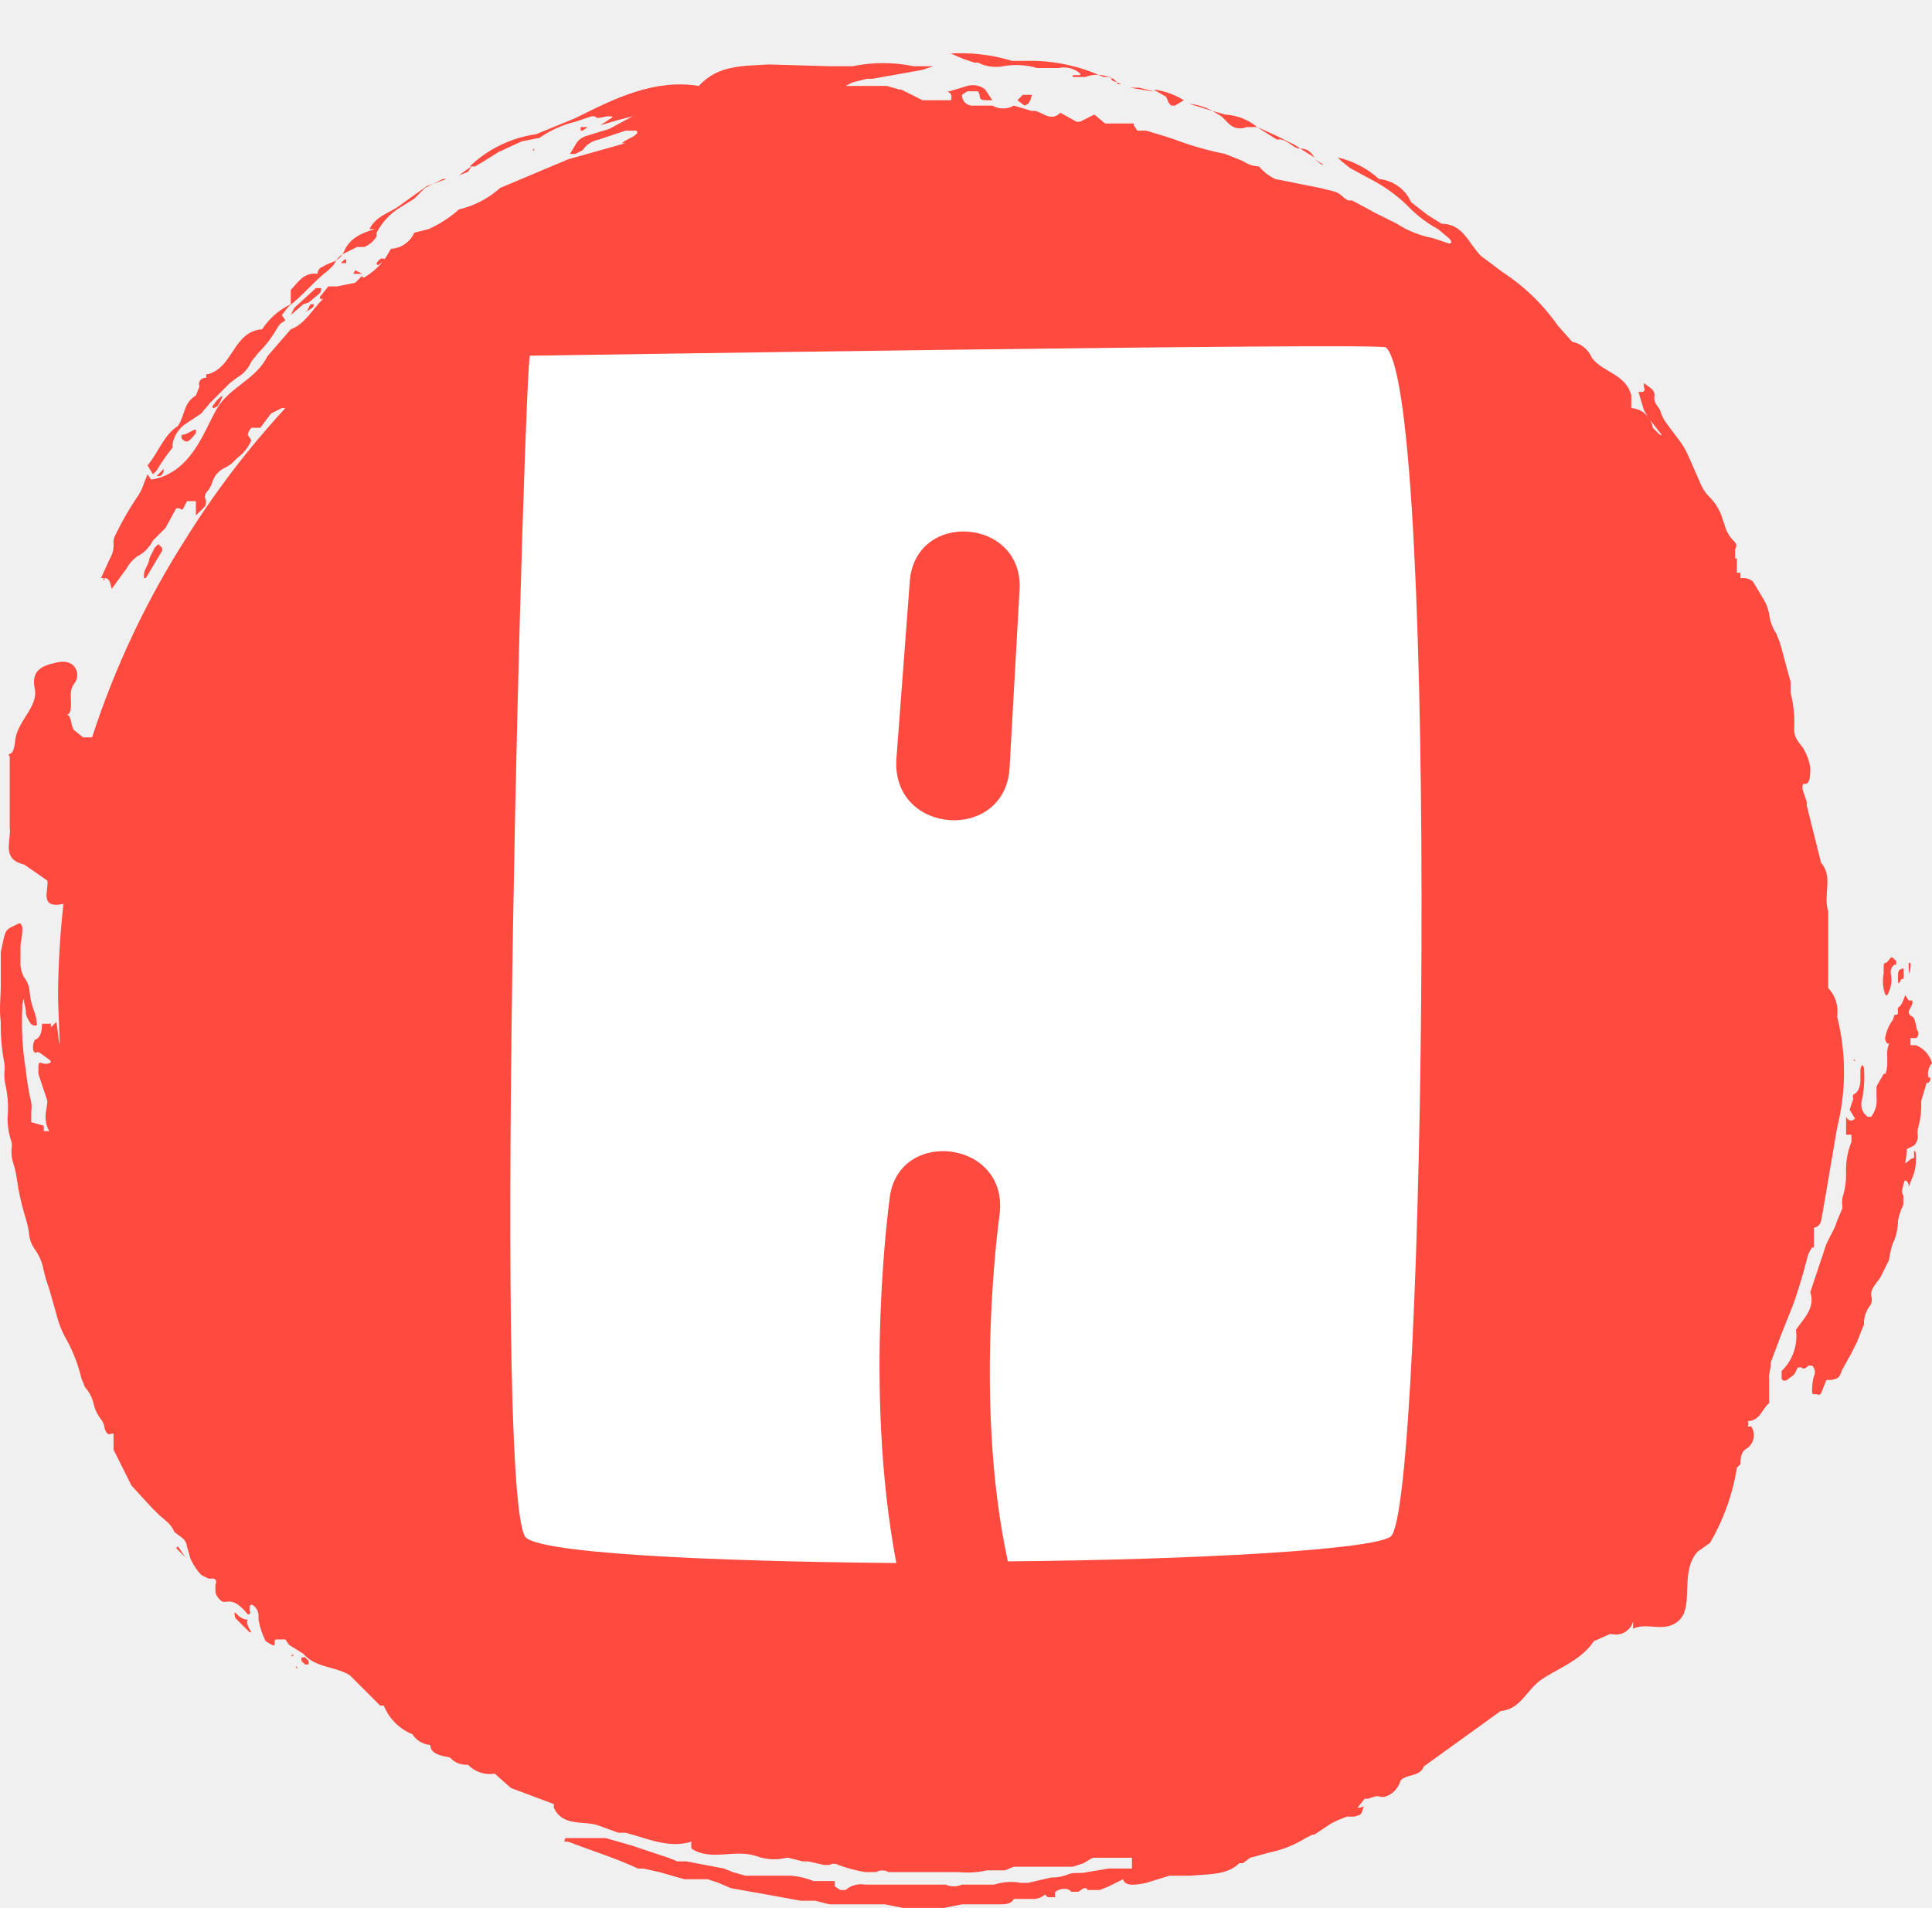
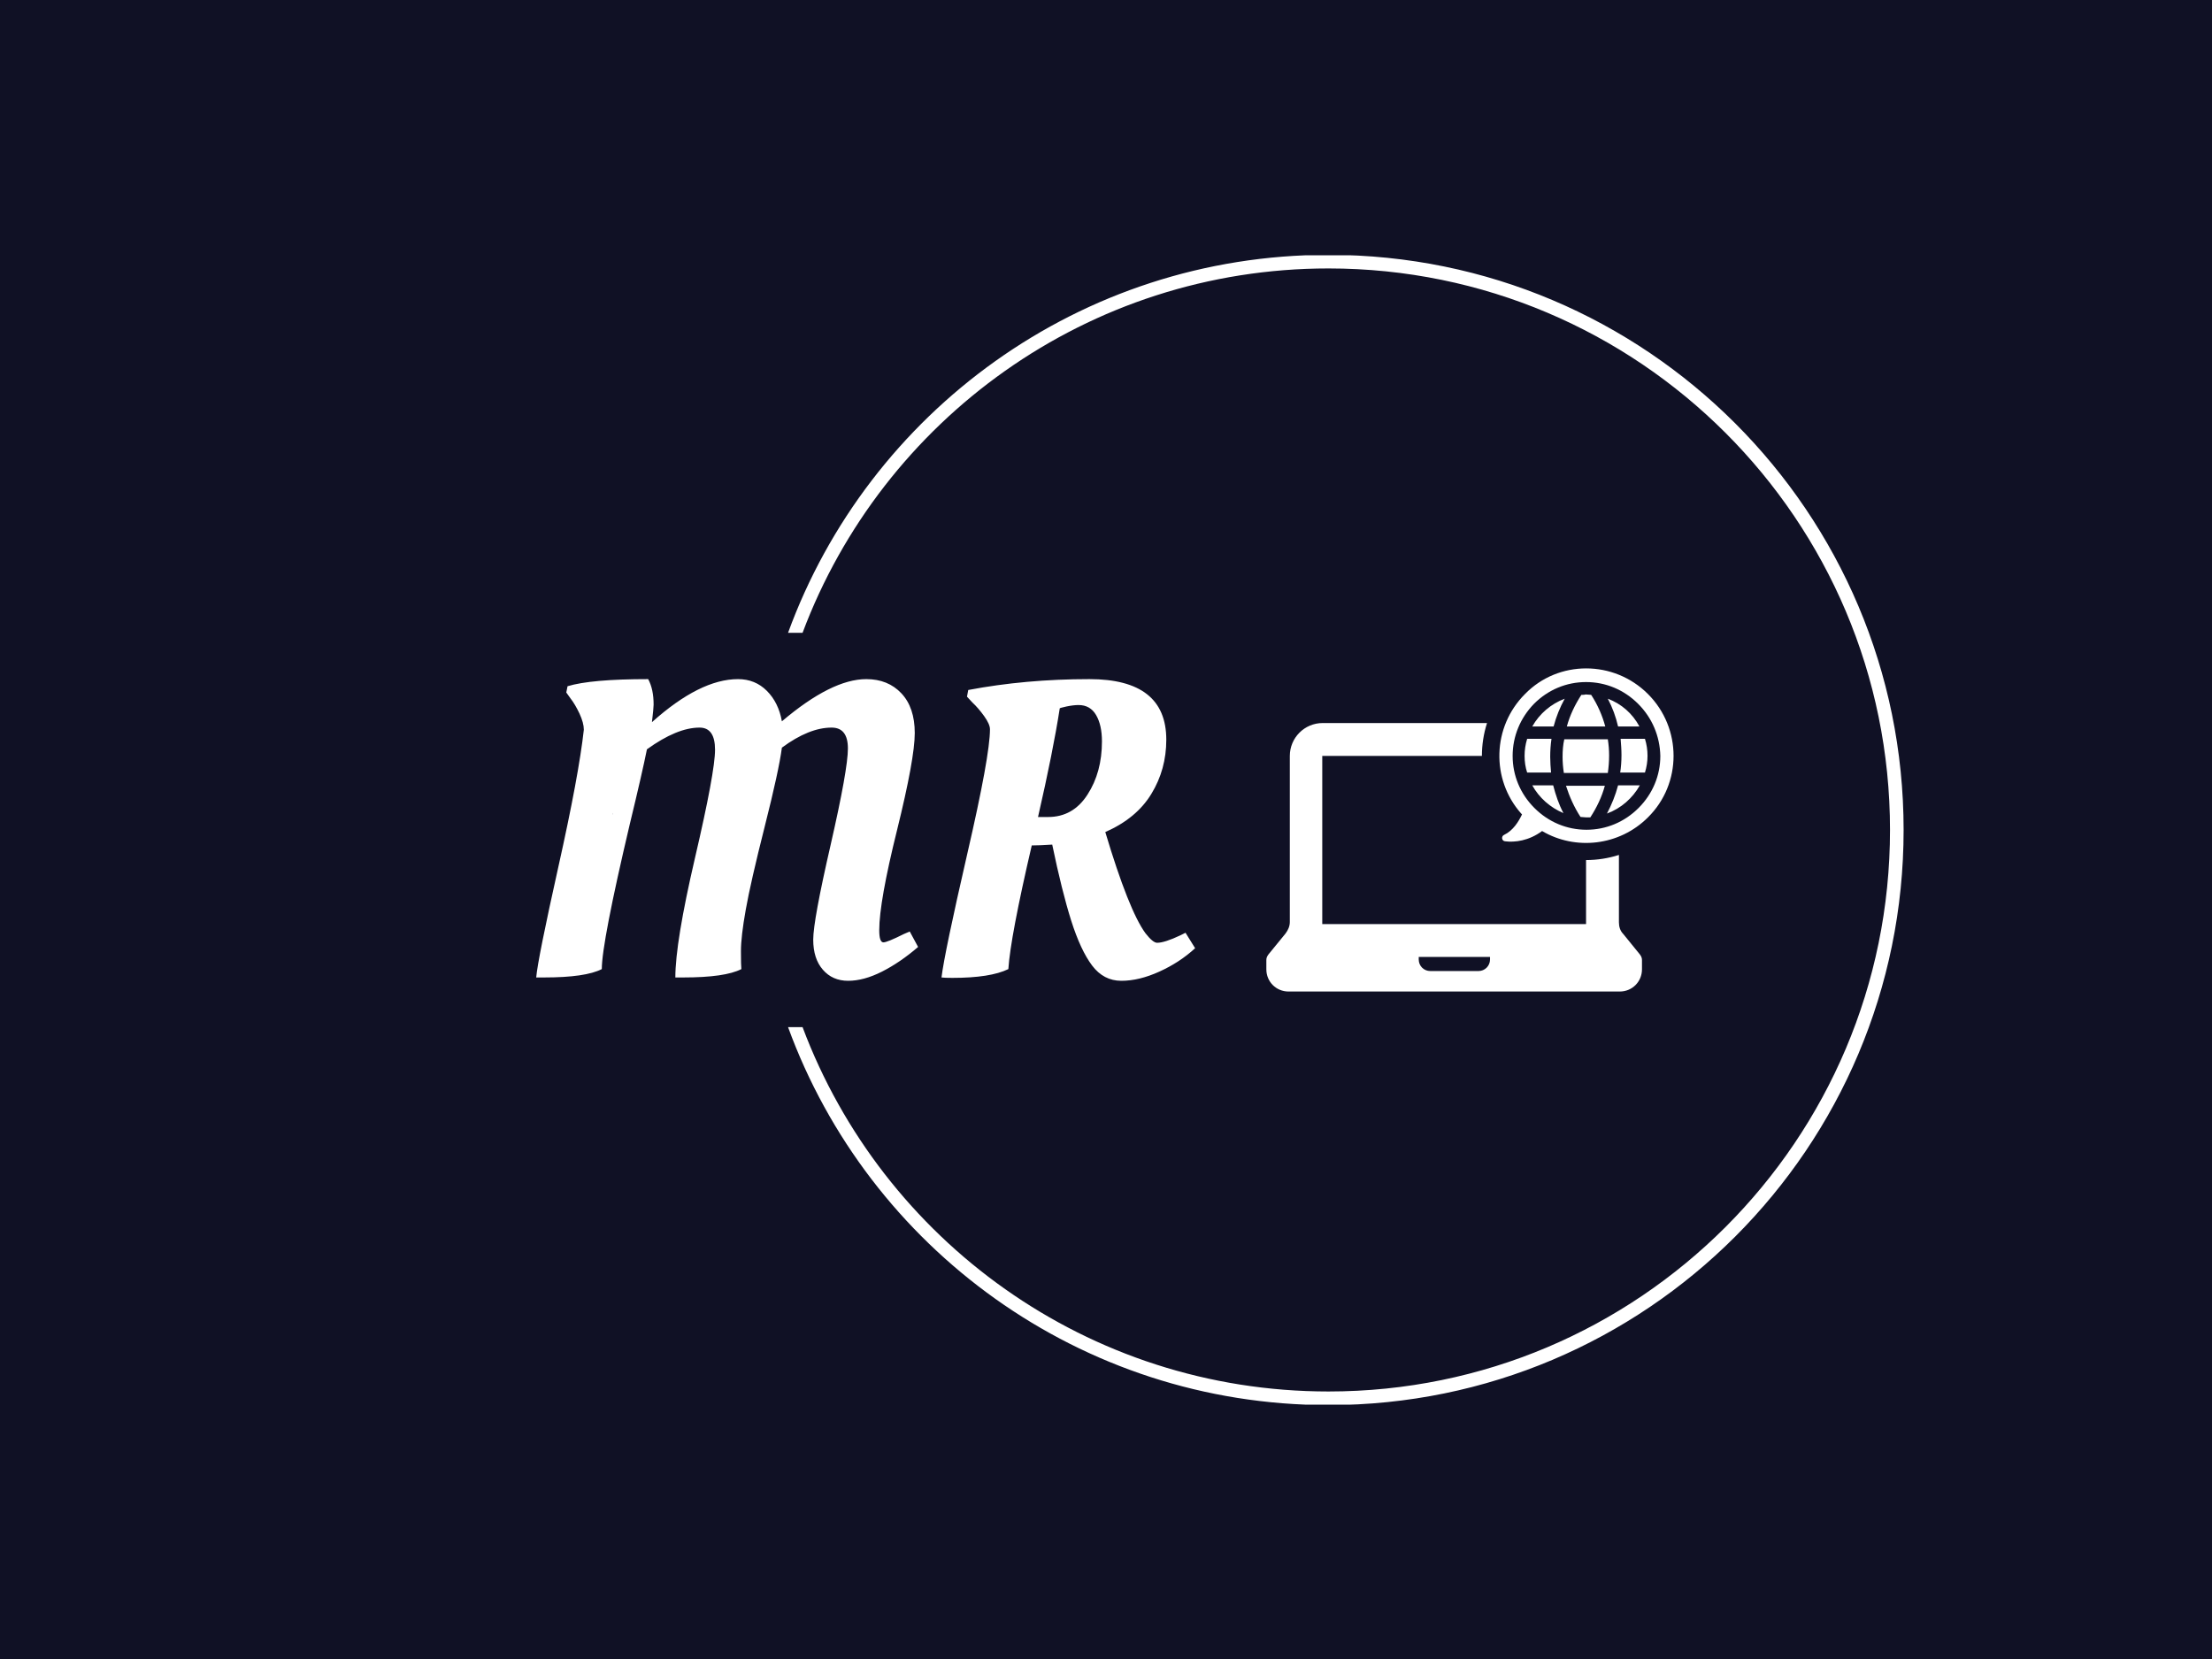
- <svg xmlns="http://www.w3.org/2000/svg" width="308.761" height="304.916" viewBox="0 0 106.008 104.687" class="css-1j8o68f" version="1.1" id="svg23">
-   <defs id="SvgjsDefs2684" />
-   <g id="SvgjsG2685" featurekey="rootContainer" transform="matrix(0.9820593,0,0,0.9820593,-0.05456052,0)" fill="#ff4a3f">
-     <g id="g17">
-       <path d="M19.8 15.3h.5l-.4-.2zm.5.1zm.8-.7c0 .1 0 .1.1.1l.4-.3c-.2-.1-.3-.1-.5.2zm.4-.2zm-4.1 2.3zm-.2.6l.3-.2c.1-.1.1-.2.1-.2h-.2l-.2.4c-.1-.1-.1 0 0 0zm2.2-2.9h-.1l-.2.2h.3zm-2.1 2.4l.6-.5c.1-.1.1-.2.1-.3h-.3l-1.2 1.1-.2.4.7-.6zm-1.1.8z" id="path3" />
-       <path d="M9.7 25v-.2a1.7 1.7 0 0 1 .7-1.1l.9-.6.5-.6.7-.7.4-.4.4-.3a1.9 1.9 0 0 0 .8-.9l.4-.5a5.9 5.9 0 0 0 1-1.3l.2-.3.3-.2-.2-.3.4-.5c.8-.6 1.4-1.4 2.2-2l.3-.3a1.4 1.4 0 0 1 .5-.6l.8-.4h.4a1.4 1.4 0 0 0 .7-.6V13a3.5 3.5 0 0 1 1.3-1.4l.8-.5.2-.2.4-.4 1-.5h.2l-1.1.4-1.4 1c-.6.5-1.4.6-1.8 1.4h.3c-.7.2-1.4.5-1.7 1.2s-.8.6-1.2.9a.4.4 0 0 0-.3.4c-.8-.1-1.1.5-1.5.9v.8a3.9 3.9 0 0 0-1.6 1.4c-1.6.1-1.6 2.1-3 2.5h-.1a.2.2 0 0 0 0 .2c-.3 0-.5.2-.4.5l-.2.5c-.7.4-.6 1.1-1 1.7-.8.5-1.1 1.5-1.7 2.2l.3.5.2-.2a11.6 11.6 0 0 1 .9-1.3zM53.9 3.3l.6.2h.2a2.2 2.2 0 0 0 1.4.2 4.1 4.1 0 0 1 1.9.1h1.2a1.4 1.4 0 0 1 1.2.3.1.1 0 0 1 0 .1H60a.1.1 0 0 0 0 .1h.7a1.8 1.8 0 0 1 1.3 0c.2 0 .1.1.2.2l.5.2h-.2c-.2-.4-.5-.4-.8-.4a9.7 9.7 0 0 0-4.3-.9h-.8A9.8 9.8 0 0 0 53 3h.2zm7.3 3.1zM50.3 4.7zm10.9 1.7h.2-.2zM19 14.7zm32.1-10zm17.6 2.2a.9.9 0 0 0 1 .2h.6a3.1 3.1 0 0 0-1.8-.7l-.7-.2.5.3zm-3.4-1.3c0 .1.1.2.2.3h.2l.5-.3a4.2 4.2 0 0 0-1.7-.6l.7.4zm7.4 2.7l.8.5c-.2-.3-.4-.5-.8-.5z" id="path5" />
-       <path d="M99 76.1l.6-1.6.6-1.5c.2-.5.6-1.8.8-2.6a1.7 1.7 0 0 1 .3-.7h.1v-1.1c.5-.1.4-.6.5-.9l.8-4.7a12.7 12.7 0 0 0 0-6.2 1.9 1.9 0 0 0-.5-1.6v-4.3c-.3-.9.3-1.9-.4-2.7L101 45a.4.4 0 0 0 0-.2l-.2-.6a.5.5 0 0 1 0-.4h.1c.3 0 .3-.5.3-.9a3 3 0 0 0-.4-1.1l-.3-.4a1.1 1.1 0 0 1-.2-.7 6.7 6.7 0 0 0-.2-2v-.6c-.2-.7-.4-1.5-.6-2.2l-.2-.5a2.5 2.5 0 0 1-.4-1.1 2.5 2.5 0 0 0-.3-.8l-.6-1a.8.8 0 0 0-.6-.2h-.1V32h-.2v-.8H97V31a.4.4 0 0 0 0-.1v-.2c.1-.2.1-.3-.1-.5a1.8 1.8 0 0 1-.4-.6l-.2-.6a2.9 2.9 0 0 0-.7-1.2 2.2 2.2 0 0 1-.5-.7l-.7-1.6a4.3 4.3 0 0 0-.6-1l-.6-.8a2.4 2.4 0 0 1-.4-.8l-.2-.3a.6.6 0 0 1-.1-.5.5.5 0 0 0-.2-.4l-.4-.3v.2c.1.2 0 .3-.1.3h-.2l.3 1 .3.5.7.9h-.1l-.2-.2-.2-.2a1.3 1.3 0 0 0-1.2-1.1v-.7c-.3-1.2-1.6-1.3-2.2-2.1a1.5 1.5 0 0 0-1.1-.9l-.8-.9a11.3 11.3 0 0 0-3.1-3l-.8-.6-.4-.3c-.7-.7-1-1.8-2.2-1.8l-.8-.5-.9-.7a2.2 2.2 0 0 0-1.8-1.3 5.1 5.1 0 0 0-2.3-1.2l.2.2.5.4 1.3.7a8.5 8.5 0 0 1 2.1 1.6 6.8 6.8 0 0 0 1.5 1.1l.6.5c.1.1.2.2.1.3H81l-.9-.3a5.6 5.6 0 0 1-2-.8l-1.2-.6-1.3-.7h-.2c-.3-.1-.4-.4-.8-.5l-.8-.2-2.5-.5a2.6 2.6 0 0 1-.9-.7 1.7 1.7 0 0 1-.9-.3l-1-.4a18.1 18.1 0 0 1-2.8-.8l-.6-.2-1-.3h-.5l-.2-.3v-.1h-1.6l-.6-.5-.4.2-.4.2h-.2l-.9-.5c-.6.6-1.1-.2-1.6-.1l-1-.3a1.2 1.2 0 0 1-1.2 0h-1.2a.6.6 0 0 1-.5-.6l.3-.2h.6a.7.7 0 0 1 .1.3c0 .2.2.2.5.2h.2l-.4-.6a1.1 1.1 0 0 0-1-.2l-1 .3H53c.3.2.2.3.2.5h-1.6l-.4-.2-.8-.4h-.1l-.7-.2h-2.3l.4-.2.8-.2h.3l1.7-.3 1.1-.2.6-.2h-1.1a8.4 8.4 0 0 0-3.4 0h-1.3L43 3.6c-1.4.1-2.8 0-3.9 1.2-2.5-.4-4.7.7-6.9 1.8l-2.2.9a6.7 6.7 0 0 0-3.7 1.8h.3l.5-.3.8-.5 1.3-.6 1-.2a6 6 0 0 1 2-.9l.9-.3h.2c.1.2.5 0 .7 0h.2c.1 0 .1.1 0 .1l-.6.4 1-.3.8-.2-1.3.7-1.3.4a1 1 0 0 0-.6.5l-.3.5h.3l.4-.2a1.4 1.4 0 0 1 .9-.6l1.5-.5h.5a.1.1 0 0 1 .1.2c-.2.2-.6.3-.8.5h.2l-3.2.9-3.8 1.6a5.2 5.2 0 0 1-2.3 1.2 6.6 6.6 0 0 1-1.7 1.1l-.8.2a1.5 1.5 0 0 1-1.3.9l-.3.5a3.7 3.7 0 0 1-1.2 1.1h-.1v-.1l-.2.2-.2.2-1 .2h-.5l-.4.5c-.1.1-.1.2 0 .2h.1c-.6.6-1 1.4-1.8 1.7L15 19.9c-.6 1.2-1.8 1.6-2.6 2.6s-1.4 3.9-3.9 4.3l-.2-.3-.2.5a2.7 2.7 0 0 1-.4.8 16.9 16.9 0 0 0-1.2 2.1.8.8 0 0 0-.1.5 1.4 1.4 0 0 1-.2.8l-.5 1.1h.2c.3 0 .3.3.4.6l.8-1.1a2.2 2.2 0 0 1 .6-.7 2 2 0 0 0 .9-.9l.3-.3.4-.4.6-1.1h.2c.1.1.1.1.2 0l.2-.4h.5v.8l.5-.5a.5.5 0 0 0 0-.5.4.4 0 0 1 .1-.3 1.5 1.5 0 0 0 .3-.5 1.3 1.3 0 0 1 .8-.9l.3-.2.3-.3a2.4 2.4 0 0 0 .8-1l-.2-.3c0-.1.1-.3.2-.4h.5l.6-.8.6-.3h.2a48.8 48.8 0 0 0-5.5 7.2h-.1.1a48.4 48.4 0 0 0-5.3 11.2h-.5l-.5-.4c-.2-.2-.1-.7-.4-.9h.1c.3-.5-.1-1.2.3-1.7s.1-1.4-.9-1.2-1.5.5-1.3 1.5-1 1.8-1.1 2.9-.5.5-.3.9v3.9c.1.8-.5 1.8.8 2.1l1.3.9c.1.5-.5 1.6.9 1.3a49.2 49.2 0 0 0-.3 5c0 1.1.1 2.2.1 3.3v-.4c-.1-.4-.1-.8-.2-1.3l-.3.3v-.2h-.5c0 .5-.1.8-.4.9a.9.9 0 0 0-.1.5c0 .1.1.3.2.2s.4.2.7.4-.2.3-.4.2-.2.1-.2.3v.3l.5 1.5c0 .3-.1.6-.1.9a1.7 1.7 0 0 0 .2.8h-.3v-.3l-.7-.2v-.6a1.5 1.5 0 0 0 0-.5 14.6 14.6 0 0 1-.3-1.8 16.6 16.6 0 0 1-.2-3.5.9.9 0 0 1 .1-.5v.2a2.9 2.9 0 0 1 .1.5.8.8 0 0 0 .1.4c.1.2.2.4.4.4s.1-.1.1-.2a2.1 2.1 0 0 0-.1-.5 4.2 4.2 0 0 1-.3-1.3 1.5 1.5 0 0 0-.3-.7 1.6 1.6 0 0 1-.2-.9v-.8c0-.3.1-.6.1-.9a.5.5 0 0 0-.1-.4h-.1c-.8.4-.7.2-1 1.6V55c0 .7-.1 1.4 0 2.1a10.8 10.8 0 0 0 .2 2.3 1.8 1.8 0 0 1 0 .5 3.1 3.1 0 0 0 .1.9 5.9 5.9 0 0 1 .1 1.3 3.9 3.9 0 0 0 .2 1.7 1.2 1.2 0 0 1 0 .4 2.1 2.1 0 0 0 .1.8 4.9 4.9 0 0 1 .2.9 14 14 0 0 0 .5 2.2 5 5 0 0 1 .2 1 1.7 1.7 0 0 0 .3.7 2.9 2.9 0 0 1 .5 1.2 8.5 8.5 0 0 0 .3 1l.4 1.4a5.4 5.4 0 0 0 .6 1.5 8.5 8.5 0 0 1 .8 2.1l.2.5a2.1 2.1 0 0 1 .5 1 2.1 2.1 0 0 0 .4.8 1 1 0 0 1 .2.5c.1.3.2.4.4.3h.1v.9l.5 1 .5 1 1.1 1.2.4.4c.3.3.7.5.9 1l.4.3a.7.7 0 0 1 .3.5l.2.7a3.3 3.3 0 0 0 .6.9l.4.2h.3a.2.2 0 0 1 .1.3 2.5 2.5 0 0 0 0 .5.9.9 0 0 0 .4.5h.2c.4-.1.8.2 1.2.7h.1c0-.1.1-.1 0-.2v-.2c0-.1.1-.2.2-.1a.7.7 0 0 1 .3.6v.2a4.3 4.3 0 0 0 .4 1.2c.5.3.5.3.5.1s0-.2.2-.2h.4l.2.3.8.5c.7.8 1.8.7 2.6 1.2l1.7 1.7h.2a2.9 2.9 0 0 0 1.6 1.6 1.3 1.3 0 0 0 1 .6c0 .5.6.6 1.1.7a1.2 1.2 0 0 0 .8.4h.2a1.7 1.7 0 0 0 1.5.5l.9.8 2.4.9v.2c.5 1.1 1.7.7 2.5 1l1.1.4h.4c1.2.3 2.4.9 3.7.5a.7.7 0 0 0 0 .4c1.1.7 2.4 0 3.6.4a2.9 2.9 0 0 0 1.7.1h.1l.8.2h.3l.9.2h.3a.5.5 0 0 1 .5 0 7.9 7.9 0 0 0 1.5.4h.6a.7.7 0 0 1 .7 0h3.9a5 5 0 0 0 1.6-.1h1l.5-.2H60l.6-.2.5-.3h2.2v.6H62l-1.2.2c-.4.1-.7 0-1 .1a2.4 2.4 0 0 1-1 .2l-1.3.3h-.4a3.1 3.1 0 0 0-1.5.1h-1.8a1.1 1.1 0 0 1-.9 0h-4.5a1.3 1.3 0 0 0-1.1.3H47l-.3-.2v-.3h-1.2a4.1 4.1 0 0 0-1.3-.3h-2.5l-.7-.2-.5-.2-2.1-.4h-.5l-.5-.2-2.1-.7-1.4-.4h-2.2c-.1 0-.1.1-.1.2h.2c1.3.5 2.6.9 3.9 1.5h.3l.9.2 1.4.4h1.3l.6.2.7.3 1.7.3 1.1.2 1.1.2h.8l.8.2h3.1l1 .2h2.3l1-.2H56c.4 0 .6-.1.7-.3h1a1 1 0 0 0 .8-.3c-.1.1 0 .1.1.2h.4v-.2c0-.1 0-.1.2-.2s.6-.1.7.1h.4l.3-.2c.2 0 .2 0 .2.1h.7l.5-.2.8-.4c.1.3.4.4 1.3.2l1.3-.4h1.2c.9-.1 2 0 2.7-.7h.2l.4-.3 1.1-.3a6.1 6.1 0 0 0 2-.8l.4-.2h.1l.9-.6.4-.2.5-.2h.4c.4-.1.4-.1.5-.4s0-.1-.2-.1h-.1l.4-.5h.2c.3-.1.5-.2.7-.1h.2a1.3 1.3 0 0 0 .9-.9c.3-.4 1.1-.2 1.3-.8l4.3-3.1c1.1-.1 1.4-1.1 2.2-1.7s2.3-1.1 3-2.2l.9-.4h.1a1 1 0 0 0 1.2-.7v.4c.8-.4 1.8.3 2.6-.5s0-2.7 1-3.8l.7-.5a12.1 12.1 0 0 0 1.5-4.2l.2-.2c0-.3 0-.7.4-.9a.9.9 0 0 0 .2-1.2h-.2a.3.3 0 0 0 0-.3c.7 0 .8-.7 1.2-1V77a.5.5 0 0 1 0-.2 3.8 3.8 0 0 0 .1-.7zM5.9 32.2z" id="path7" />
-       <path d="M26.4 9.3l-.3.2-.4.3.5-.2zm6.1-2h.1l.3-.2h-.4zm-2.6 1l-.1.1h.1v-.1zm-1.5 1.4zm1.3-.2zm-6.3 3.1zM9.2 26.2l-.4.4H9a.4.4 0 0 0 .2-.4zm3-3.5a2.1 2.1 0 0 0 .3-.6 1.5 1.5 0 0 0-.5.5c-.1.1-.1.2 0 .2zM11 24.2V24c-.2 0-.5.3-.8.3v.2c.3.3.4.2.8-.3zm3 66.2zM73.9 9.2h.1l-.5-.3zm-2.5-1.4c.5-.1.8.4 1.2.5h.1l-.3-.2-1-.5-1.1-.5.3.2zM52.8 3.1zm11.7 2h-.1l-1.2-.2h.5zm2 .7l1.3.4a3.3 3.3 0 0 0-1.3-.4zm-9 0a1 1 0 0 0 .2-.5h-.5l-.3.3.4.3zm9 1.6zM49.9 4.2zm2.9.7zM48.5 4zm13.8 2.1a.5.5 0 0 0 0 .1zm44.8 52.3h-.3V58h.3c.1 0 .2-.3.1-.4s-.1-.7-.3-.8a.3.3 0 0 1-.2-.3l.2-.4a.4.4 0 0 0 0-.2h-.2l-.2-.3c-.1.3-.2.6-.4.7a.5.5 0 0 0 0 .2c0 .1 0 .2-.1.2h-.1a1.1 1.1 0 0 1-.1.3 2.3 2.3 0 0 0-.4.9.4.4 0 0 0 .1.4h.1a1.7 1.7 0 0 0-.1.8v.4a1.8 1.8 0 0 1-.1.5h-.1l-.4.7v.6a1.5 1.5 0 0 1-.3 1.1h-.2l-.2-.2a.9.9 0 0 1-.1-.8 6.5 6.5 0 0 0 .1-1.7c0-.1-.1-.2-.1-.2a.5.5 0 0 0-.1.3v.6c0 .2-.1.6-.3.7s-.1.2-.1.3l-.2.6.3.5c-.2.2-.4.1-.5-.1v1h.3v.4a4.2 4.2 0 0 0-.3 1.4 3.3 3.3 0 0 0 0 .4 4 4 0 0 1-.2 1.3 2 2 0 0 0 0 .6l-.3.7a3.2 3.2 0 0 1-.3.7l-.3.6-.9 2.7c.3.9-.4 1.5-.8 2.1a2.7 2.7 0 0 1-.8 2.3v.4c0 .1.1.2.3.1l.4-.3.2-.4h.2c.1.1.2.1.4-.1h.2a.5.5 0 0 1 .1.6 2.9 2.9 0 0 0-.1.8c0 .1 0 .2.1.2h.2c.1.1.2 0 .3-.3l.2-.5h.3c.4-.1.4-.1.6-.6l.5-.9.3-.6.4-1a1.6 1.6 0 0 1 .3-1 .6.6 0 0 0 .1-.6c0-.2 0-.3.2-.6l.3-.4.5-1a4.7 4.7 0 0 1 .2-.9 3 3 0 0 0 .3-1.3 3.8 3.8 0 0 1 .3-.9v-.5c-.1-.2-.1-.2 0-.6s.1-.2.2-.2a.4.4 0 0 1 .1.3l.2-.5a2.3 2.3 0 0 0 .2-.9v-.3c0-.1 0-.3-.1-.3v.4c-.2 0-.3.2-.5.3a6.4 6.4 0 0 0 .1-.8l.4-.2a.7.7 0 0 0 .2-.6 1.4 1.4 0 0 1 0-.3 4.8 4.8 0 0 0 .2-1.4v-.2l.3-1h.1a.3.3 0 0 0 .1-.3h-.1a.9.9 0 0 1 .2-.8 1.5 1.5 0 0 0-.9-1zm-1.2 7.8zm-.2-9.9zm0 0zM9.1 30.8a.3.3 0 0 0 0-.2l-.2-.2-.2.2-.3.6c0 .3-.3.6-.3.9v.2h.1zm96.3 24.8h.1a1.7 1.7 0 0 0 .2-1.2.5.5 0 0 1 .2-.5h.1v-.2l-.2-.2h-.1c-.1.1-.2.3-.3.3s-.1.1-.1.3v.3a2.2 2.2 0 0 0 .1 1.2zM13.2 90.1c-.1 0 0 .2 0 .3l.8.8h.1c-.2-.3-.3-.6-.2-.7a.9.9 0 0 1-.5-.2zm.8.3zm92.3-35.7h.1a2 2 0 0 0 0-.6c-.3.1-.3.1-.3.6s.1.1.2 0z" id="path9" />
-       <path d="M106.7 62a.6.6 0 0 0 .1-.5c0-.1-.1-.2-.1-.1h-.2v.2c0 .4.1.5.2.4zm.1-8.2h-.1v.6a1 1 0 0 0 .1-.6zM17.1 92.6h-.2v.2l.2.2h.2v-.2zm86.6-33.3c0-.1 0-.1-.1-.1zM9.9 86.5l.5.5-.4-.6z" id="path11" />
-       <circle cx="10.5" cy="87.1" transform="rotate(-24.8 10.4 87.159)" id="circle13" />
-       <path d="M9.7 30.1h-.1v.2-.2h.1zm83.2-6.6l-.2-.3h-.1zm-14.7 77.1zM5.9 32.2zm-.1.2a.3.3 0 0 0 .1-.2v.2zm1.9-4.9zM61.5 2.4zm42.8 58.2v.1-.1zM16.4 92.5h-.1c.1.1.2 0 .1-.1zm.2.7h.1l-.1-.1v.1zm73.9-71.3zm15.2 34.4zM14.6 91.7zm92.1-37zm-.8 11.4zM34.6 0z" id="path15" />
-     </g>
-   </g>
-   <g id="SvgjsG2686" featurekey="nameFeature-0" transform="matrix(2.284354,0,0,2.284354,27.98006,-5.60952)" fill="#ffffff">
-     <path d="M9.6 16.48 l-0.32 4.24 c-0.08 1.8 2.6 1.96 2.72 0.2 l0.24 -4.28 c0.12 -1.76 -2.56 -1.96 -2.64 -0.16 z M0.48 11 l0 0 c0.04 0 20.48 -0.32 20.56 -0.2 c1.28 1.12 0.96 27.8 0.12 28.56 c-0.4 0.32 -4.64 0.56 -9.2 0.6 c-0.84 -3.84 -0.2 -8.32 -0.2 -8.32 c0.24 -1.8 -2.44 -2.12 -2.64 -0.4 c0 0.04 -0.64 4.52 0.16 8.76 c-4.56 -0.04 -8.68 -0.24 -8.92 -0.64 c-0.8 -1.44 0 -28.28 0.12 -28.36 z" id="path20" />
+ <svg xmlns="http://www.w3.org/2000/svg" version="1.1" width="1000" height="750" viewBox="0 0 1000 750">
+   <rect width="1000" height="750" fill="#101125" />
+   <g transform="matrix(0.834,0,0,0.834,82.49455,115.4194)">
+     <svg viewBox="0 0 396 247" data-background-color="#101125" preserveAspectRatio="xMidYMid meet" height="623" width="1000">
+       <g id="tight-bounds" transform="matrix(1,0,0,1,0.24,-0.1)">
+         <svg viewBox="0 0 395.52 247.2" height="247.2" width="395.52">
+           <g>
+             <svg />
+           </g>
+           <g>
+             <svg viewBox="0 0 395.52 247.2" height="247.2" width="395.52">
+               <g transform="matrix(1,0,0,1,75.54432,88.87828)">
+                 <svg viewBox="0 0 244.431 69.443" height="69.443" width="244.431">
+                   <g>
+                     <svg viewBox="0 0 244.431 69.443" height="69.443" width="244.431">
+                       <g>
+                         <svg viewBox="0 0 421.909 119.865" height="69.443" width="244.431">
+                           <g transform="matrix(1,0,0,1,0,3.978404)">
+                             <svg viewBox="0 0 244.431 111.908" height="111.908" width="244.431">
+                               <g id="textblocktransform">
+                                 <svg viewBox="0 0 244.431 111.908" height="111.908" width="244.431" id="textblock">
+                                   <g>
+                                     <svg viewBox="0 0 244.431 111.908" height="111.908" width="244.431">
+                                       <g transform="matrix(1,0,0,1,0,0)">
+                                         <svg width="244.431" viewBox="2.2 -35.5 78.85 36.1" height="111.908" data-palette-color="#ffffff">
+                                           <path d="M39.53 0.6Q37.65 0.6 36.5-0.73 35.35-2.05 35.35-4.33 35.35-6.6 37.43-15.65 39.5-24.7 39.5-27.2 39.5-29.7 37.55-29.7L37.55-29.7Q34.85-29.7 31.6-27.3L31.6-27.3Q31.25-24.6 29.55-17.88 27.85-11.15 27.28-7.93 26.7-4.7 26.7-2.95 26.7-1.2 26.75-0.8L26.75-0.8Q24.8 0.2 19.8 0.2L19.8 0.2 18.85 0.2Q18.85-4 21.2-14.1L21.2-14.1Q23.6-24.4 23.6-27.05 23.6-29.7 21.75-29.7L21.75-29.7Q19.05-29.7 15.45-27.1L15.45-27.1Q14.9-24.35 13.4-18.15L13.4-18.15Q10.05-3.95 10.05-0.8L10.05-0.8Q8.1 0.2 3.15 0.2L3.15 0.2 2.2 0.2Q2.4-2.05 4.85-13.03 7.3-24 7.9-29.45L7.9-29.45Q7.9-30.25 7.38-31.38 6.85-32.5 6.3-33.2L6.3-33.2 5.8-33.9 5.95-34.65Q8.75-35.5 15.6-35.5L15.6-35.5Q16.25-34.3 16.25-32.45L16.25-32.45Q16.25-32.05 16.05-30.35L16.05-30.35Q21.8-35.5 26.35-35.5L26.35-35.5Q28.4-35.5 29.8-34.1 31.2-32.7 31.6-30.45L31.6-30.45Q37.55-35.5 41.7-35.5L41.7-35.5Q44.3-35.5 45.9-33.8 47.5-32.1 47.5-29.05 47.5-26 45.38-17.43 43.25-8.85 43.25-5.45L43.25-5.45Q43.25-4 43.75-4L43.75-4Q44.2-4 46.2-5L46.2-5 46.9-5.3 47.9-3.45Q45.75-1.6 43.58-0.5 41.4 0.6 39.53 0.6ZM11.35-19.25L11.4-19.5Q11.35-19.4 11.35-19.25L11.35-19.25ZM52 0.25L52 0.25Q51.05 0.25 50.7 0.2L50.7 0.2Q51.05-2.7 53.77-14.53 56.5-26.35 56.5-29.5L56.5-29.5Q56.5-30.1 55.8-31.08 55.1-32.05 54.4-32.7L54.4-32.7 53.75-33.4 53.9-34.2Q60.75-35.5 68.4-35.5L68.4-35.5Q77.6-35.5 77.6-28.25L77.6-28.25Q77.6-24.7 75.82-21.78 74.05-18.85 70.3-17.2L70.3-17.2Q73.1-7.85 75.1-5.1L75.1-5.1Q76-3.95 76.5-3.95L76.5-3.95Q77.4-3.95 79.3-4.85L79.3-4.85 79.9-5.15 81.05-3.3Q79.2-1.6 76.77-0.5 74.35 0.6 72.22 0.6 70.1 0.6 68.72-1.23 67.35-3.05 66.22-6.6 65.1-10.15 63.95-15.7L63.95-15.7Q62.35-15.6 61.5-15.6L61.5-15.6Q58.95-4.65 58.7-0.8L58.7-0.8Q56.55 0.25 52 0.25ZM62.25-19L63.45-19Q66.45-19 68.17-21.68 69.9-24.35 69.9-28.05L69.9-28.05Q69.9-30 69.2-31.2 68.5-32.4 67.1-32.4L67.1-32.4Q66.5-32.4 65.67-32.23 64.85-32.05 64.85-32L64.85-32Q64.05-26.85 62.25-19L62.25-19Z" opacity="1" transform="matrix(1,0,0,1,0,0)" fill="#ffffff" class="wordmark-text-0" data-fill-palette-color="primary" id="text-0" />
+                                         </svg>
+                                       </g>
+                                     </svg>
+                                   </g>
+                                 </svg>
+                               </g>
+                             </svg>
+                           </g>
+                           <g transform="matrix(1,0,0,1,270.8502,0)">
+                             <svg viewBox="0 0 151.059 119.865" height="119.865" width="151.059">
+                               <g>
+                                 <svg version="1.1" x="0" y="0" viewBox="2.3 12.1 95.4 75.7" enable-background="new 0 0 100 100" xml:space="preserve" height="119.865" width="151.059" class="icon-icon-0" data-fill-palette-color="accent" id="icon-0">
+                                   <path d="M84.7 25.7c-0.5-2.2-1.3-4.4-2.4-6.5 3.2 1.2 5.8 3.5 7.4 6.5H84.7zM72.2 19.2c-3.2 1.2-5.9 3.5-7.6 6.5h5C70.2 23.4 71.1 21.2 72.2 19.2zM76.1 18.3c-1.5 2.3-2.7 4.8-3.4 7.4h9c-0.7-2.6-1.8-5.1-3.3-7.4-0.4 0-0.8-0.1-1.3-0.1C76.8 18.3 76.5 18.3 76.1 18.3zM15.4 66.2V72h61.8v-5-2.9V57c2.6 0 5.2-0.4 7.7-1.2v8.4 2.9 4.5c0 1 0.3 2 1 2.7l3.9 4.8c0.3 0.4 0.5 0.8 0.5 1.3v2.2c0 2.9-2.3 5.2-5.2 5.2H7.5c-2.9 0-5.2-2.3-5.2-5.2v-2.2c0-0.5 0.2-0.9 0.5-1.3l4-4.9c0.6-0.8 1-1.7 1-2.7v-5.7-1.7V32.6c0-4.2 3.4-7.7 7.7-7.7H54c-0.8 2.5-1.2 5.1-1.2 7.7H15.4c0 0 0 0 0 0v31.6V66.2zM38 80.3c0 1.5 1.2 2.7 2.7 2.7H52c1.5 0 2.7-1.2 2.7-2.7v-0.6H38V80.3zM68.8 32.8c0-1.4 0.1-2.8 0.3-4.2h-5.7c-0.4 1.3-0.6 2.6-0.6 4 0 1.4 0.2 2.7 0.6 3.9h5.6C68.9 35.3 68.8 34 68.8 32.8zM64.6 39.5c1.6 2.9 4.2 5.2 7.3 6.5-1.1-2.1-1.8-4.2-2.4-6.5H64.6zM71.7 32.8c0 1.3 0.1 2.5 0.3 3.8h10.3c0.2-1.4 0.3-2.7 0.3-4.1 0-1.3-0.1-2.5-0.3-3.8H72.1C71.8 30 71.7 31.4 71.7 32.8zM91.7 18.1c8 8 8 21 0 28.9-6.7 6.7-17 7.8-24.8 3.2l0 0c-3.1 2.3-6.4 2.7-8.7 2.4-0.8-0.1-0.9-1.2-0.2-1.5 2.1-1 3.4-3.1 4.2-4.8l-0.2-0.2c-7.1-8-6.8-20.3 0.9-28C70.7 10.1 83.7 10.1 91.7 18.1zM89.4 20.4c-3.3-3.3-7.6-5.1-12.2-5.1-4.6 0-8.9 1.8-12.2 5.1C61.8 23.7 60 28 60 32.6c0 4.6 1.8 8.9 5.1 12.2 3.3 3.3 7.6 5.1 12.2 5.1 4.6 0 8.9-1.8 12.2-5.1 3.3-3.3 5.1-7.6 5.1-12.2C94.5 28 92.7 23.7 89.4 20.4zM75.9 46.9c0.4 0 0.9 0.1 1.3 0.1 0.3 0 0.7 0 1 0 1.5-2.3 2.7-4.8 3.4-7.4h-9.1C73.3 42.1 74.4 44.6 75.9 46.9zM85.5 32.4c0 1.4-0.1 2.8-0.3 4.1H91c0.4-1.3 0.6-2.6 0.6-3.9 0-1.4-0.2-2.7-0.6-4h-5.7C85.4 29.9 85.5 31.1 85.5 32.4zM82.1 46.1c3.3-1.2 6-3.6 7.7-6.6h-5.1C84.1 41.8 83.2 44 82.1 46.1z" fill="#ffffff" data-fill-palette-color="accent" />
+                                 </svg>
+                               </g>
+                             </svg>
+                           </g>
+                         </svg>
+                       </g>
+                     </svg>
+                   </g>
+                 </svg>
+               </g>
+               <g>
+                 <path d="M245.816 0c68.262 0 123.6 55.338 123.6 123.6 0 68.262-55.338 123.6-123.6 123.6-53.376 0-98.85-33.834-116.145-81.225h3.118c17.158 45.745 61.29 78.302 113.027 78.302 66.648 0 120.677-54.029 120.676-120.677 0-66.648-54.029-120.677-120.676-120.677-51.737 0-95.869 32.558-113.027 78.302l-3.118 0c17.295-47.391 62.769-81.225 116.145-81.225z" fill="#ffffff" stroke="transparent" data-fill-palette-color="tertiary" />
+               </g>
+             </svg>
+           </g>
+           <defs />
+         </svg>
+         <rect width="395.52" height="247.2" fill="none" stroke="none" visibility="hidden" />
+       </g>
+     </svg>
  </g>
</svg>
